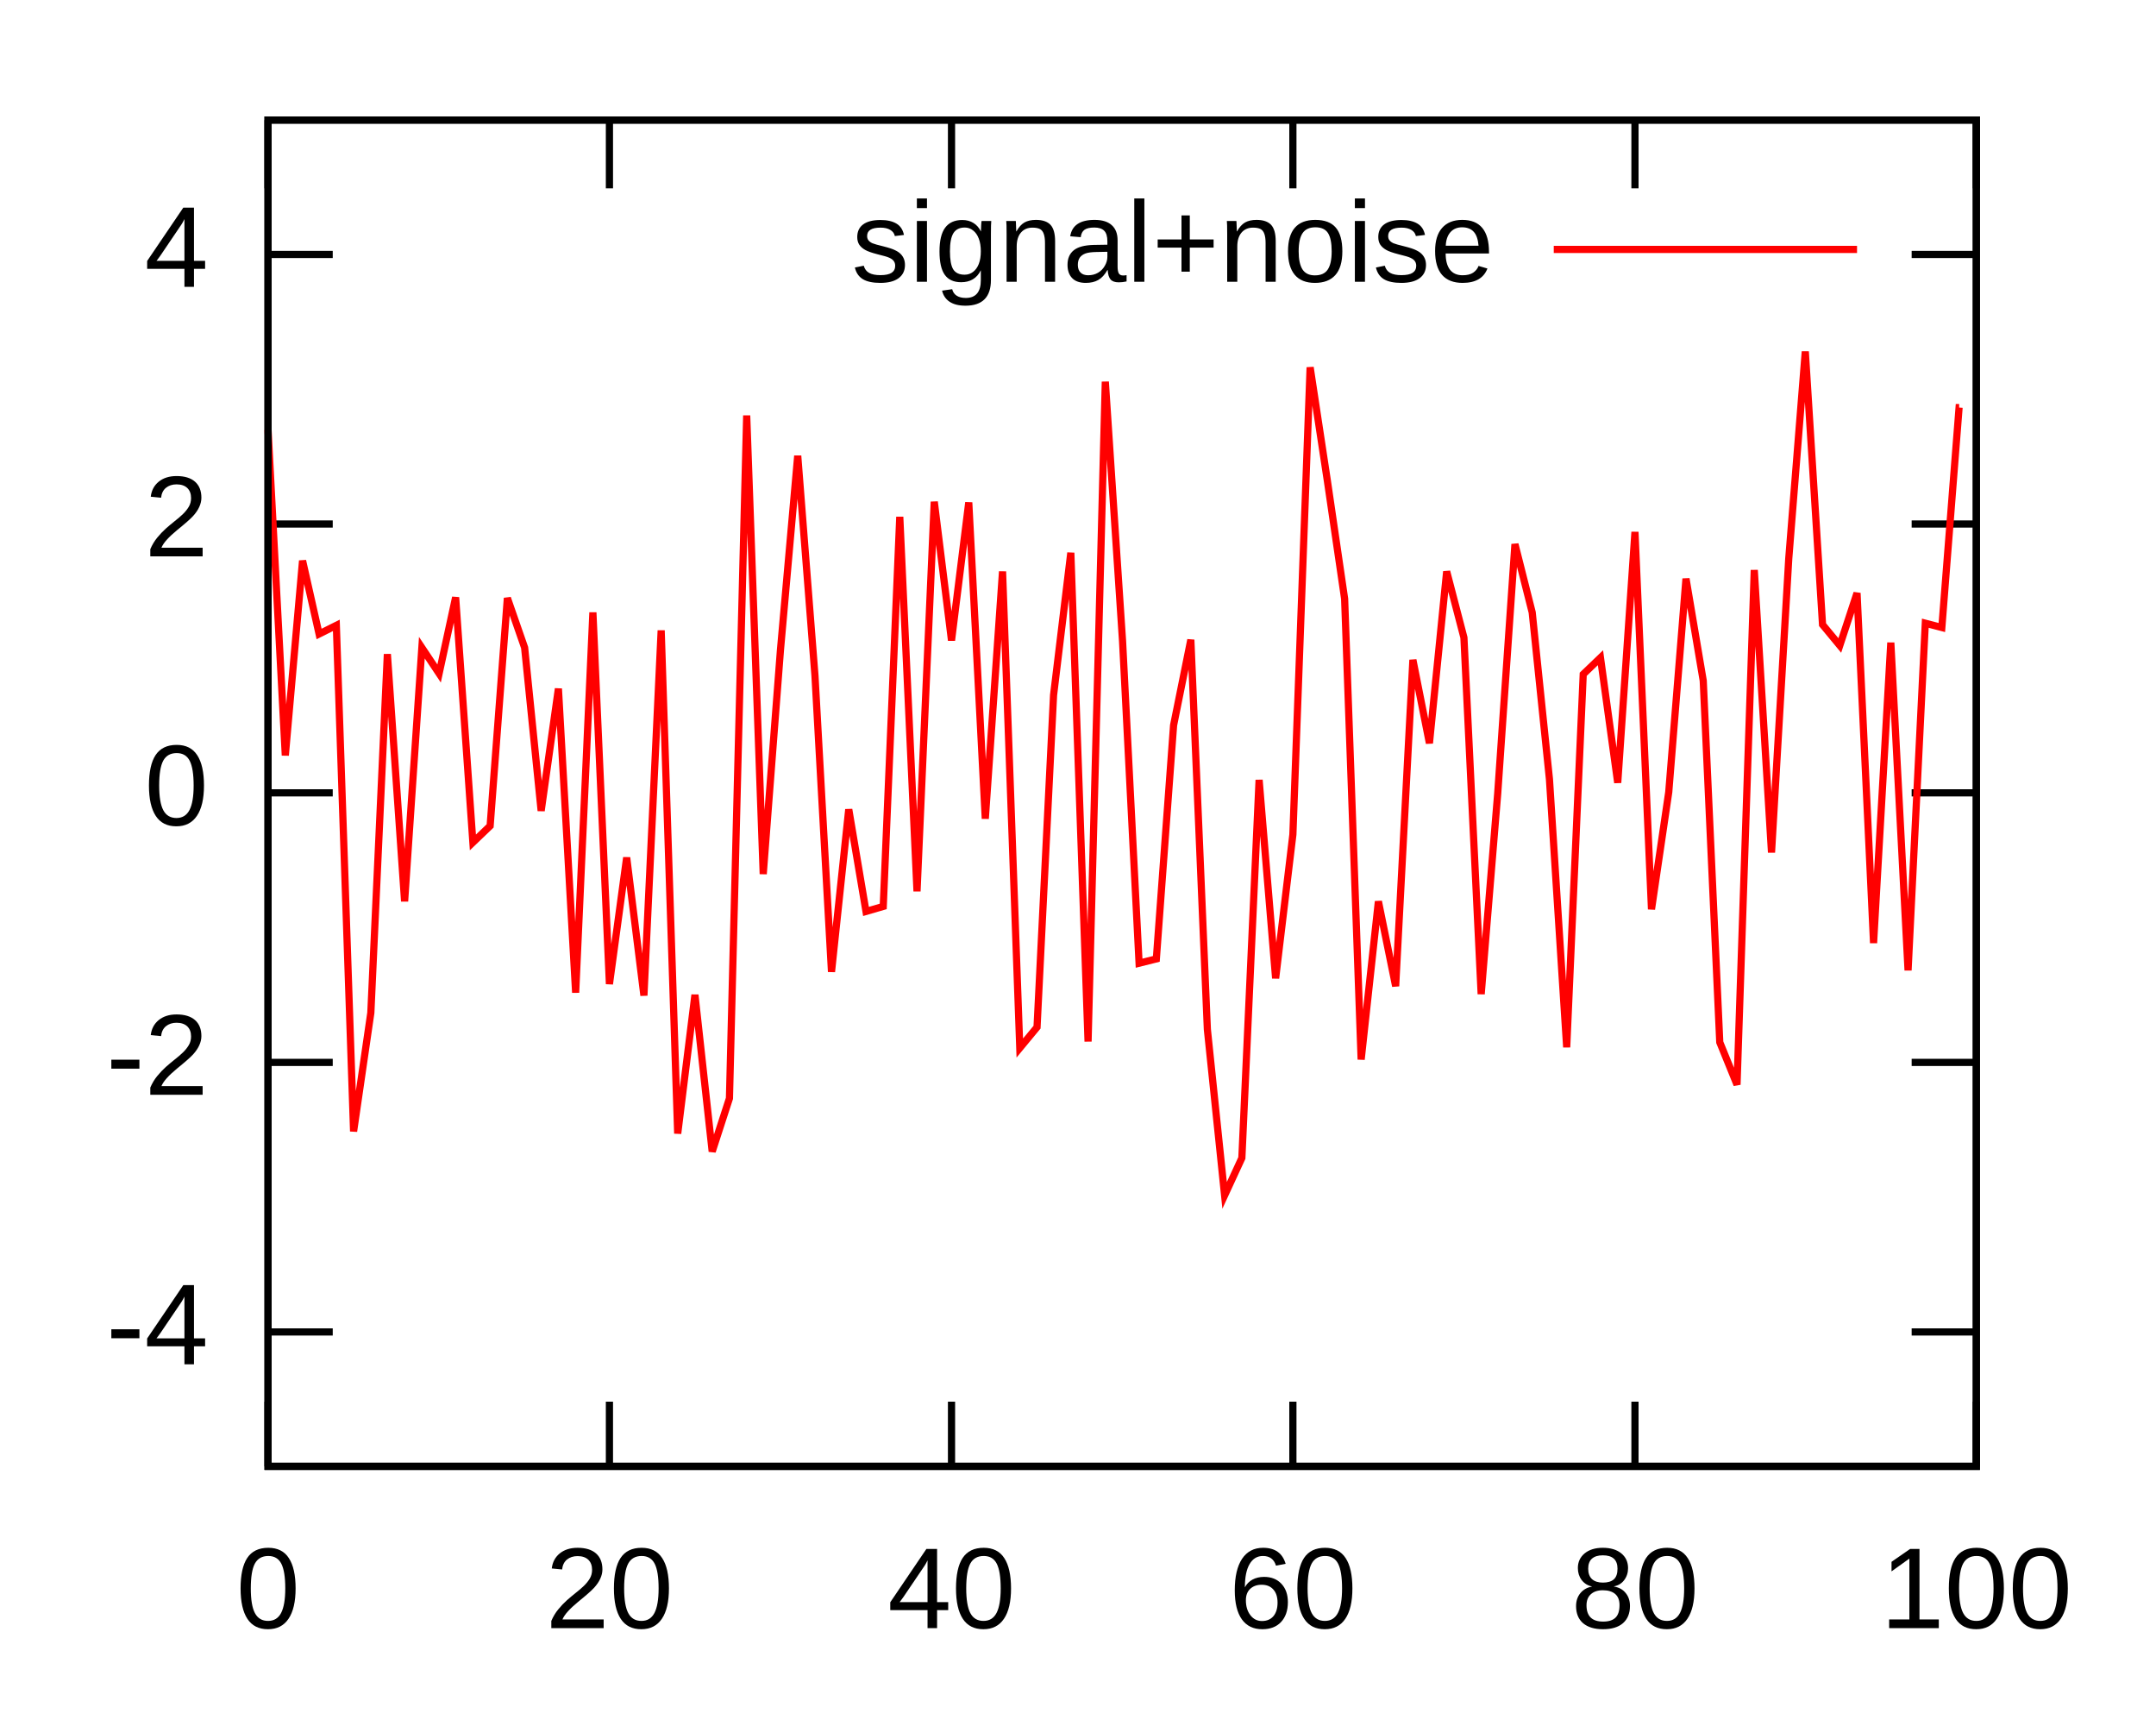
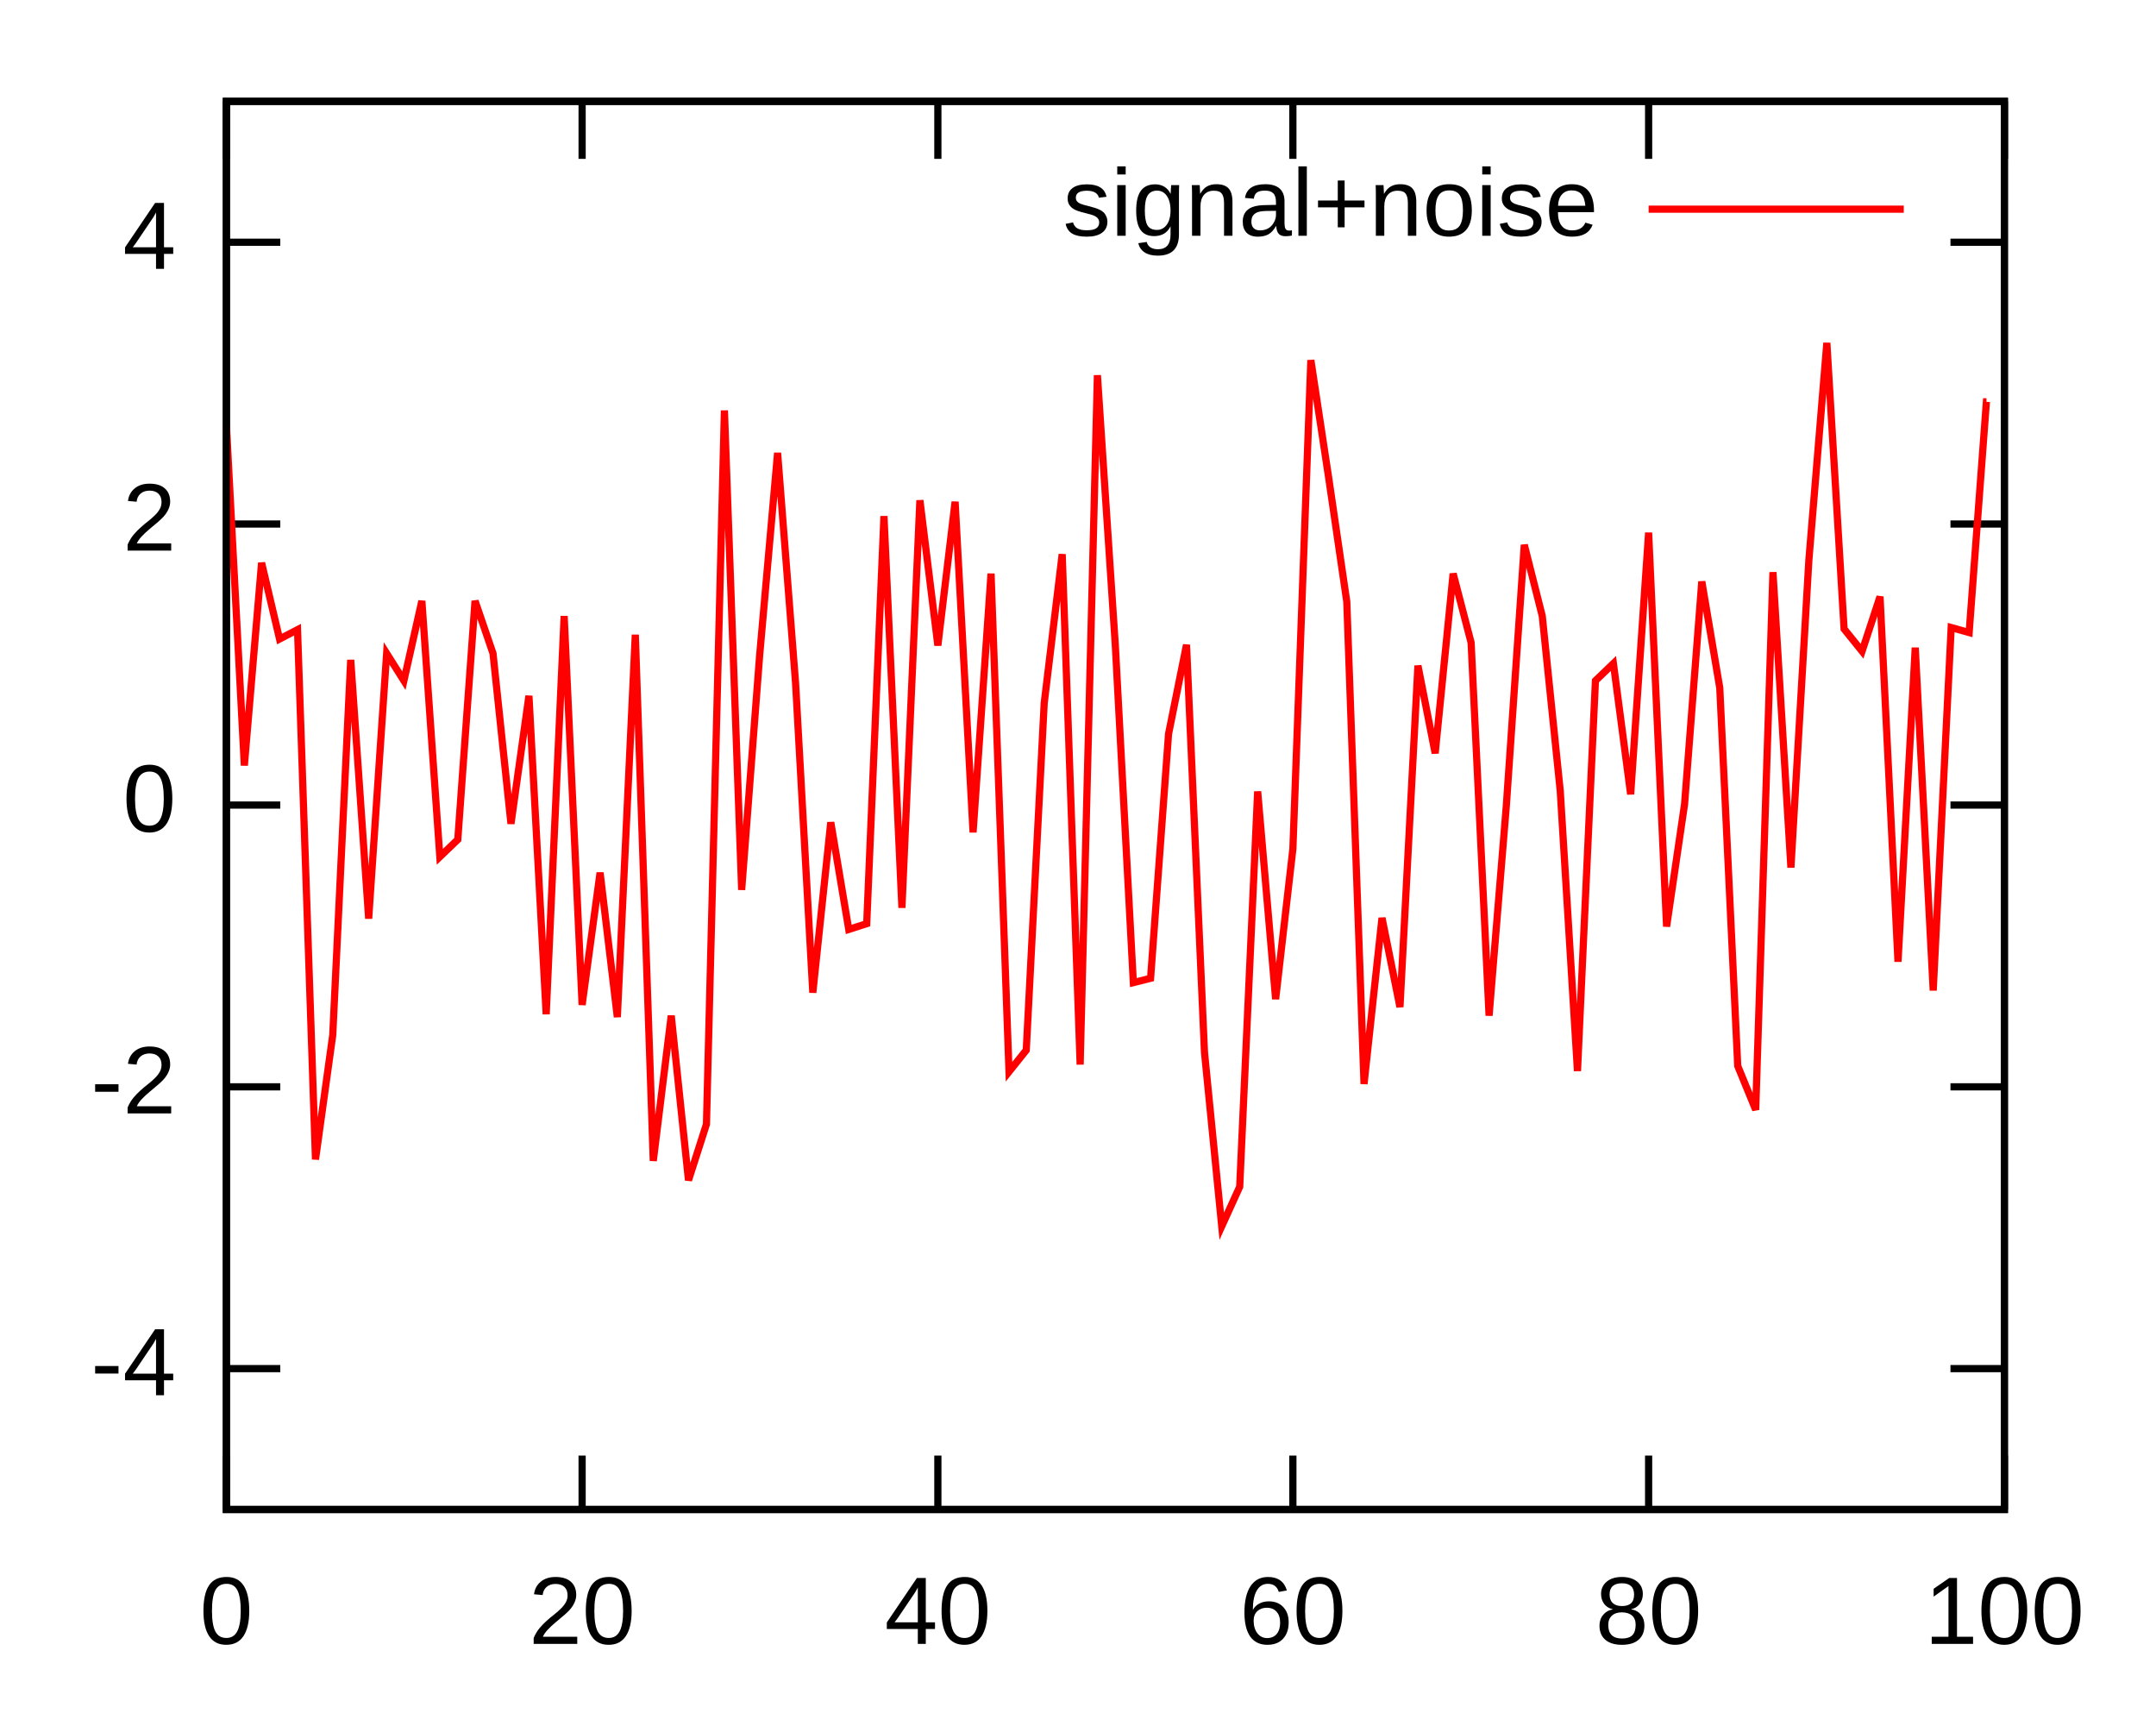
<svg xmlns="http://www.w3.org/2000/svg" xmlns:xlink="http://www.w3.org/1999/xlink" width="300" height="240" viewBox="0 0 300 240">
  <g id="gnuplot_canvas">
    <rect x="0" y="0" width="300" height="240" fill="none" />
    <defs>
      <circle id="gpDot" r="0.5" stroke-width="0.5" />
-       <path id="gpPt0" stroke-width="0.222" stroke="currentColor" d="M-1,0 h2 M0,-1 v2" />
-       <path id="gpPt1" stroke-width="0.222" stroke="currentColor" d="M-1,-1 L1,1 M1,-1 L-1,1" />
-       <path id="gpPt2" stroke-width="0.222" stroke="currentColor" d="M-1,0 L1,0 M0,-1 L0,1 M-1,-1 L1,1 M-1,1 L1,-1" />
-       <rect id="gpPt3" stroke-width="0.222" stroke="currentColor" x="-1" y="-1" width="2" height="2" />
-       <rect id="gpPt4" stroke-width="0.222" stroke="currentColor" fill="currentColor" x="-1" y="-1" width="2" height="2" />
-       <circle id="gpPt5" stroke-width="0.222" stroke="currentColor" cx="0" cy="0" r="1" />
+       <path id="gpPt0" stroke-width="0.267" stroke="currentColor" d="M-1,0 h2 M0,-1 v2" />
+       <path id="gpPt1" stroke-width="0.267" stroke="currentColor" d="M-1,-1 L1,1 M1,-1 L-1,1" />
+       <path id="gpPt2" stroke-width="0.267" stroke="currentColor" d="M-1,0 L1,0 M0,-1 L0,1 M-1,-1 L1,1 M-1,1 L1,-1" />
+       <rect id="gpPt3" stroke-width="0.267" stroke="currentColor" x="-1" y="-1" width="2" height="2" />
+       <rect id="gpPt4" stroke-width="0.267" stroke="currentColor" fill="currentColor" x="-1" y="-1" width="2" height="2" />
+       <circle id="gpPt5" stroke-width="0.267" stroke="currentColor" cx="0" cy="0" r="1" />
      <use xlink:href="#gpPt5" id="gpPt6" fill="currentColor" stroke="none" />
-       <path id="gpPt7" stroke-width="0.222" stroke="currentColor" d="M0,-1.33 L-1.33,0.67 L1.33,0.67 z" />
+       <path id="gpPt7" stroke-width="0.267" stroke="currentColor" d="M0,-1.33 L-1.33,0.67 L1.33,0.67 z" />
      <use xlink:href="#gpPt7" id="gpPt8" fill="currentColor" stroke="none" />
      <use xlink:href="#gpPt7" id="gpPt9" stroke="currentColor" transform="rotate(180)" />
      <use xlink:href="#gpPt9" id="gpPt10" fill="currentColor" stroke="none" />
      <use xlink:href="#gpPt3" id="gpPt11" stroke="currentColor" transform="rotate(45)" />
      <use xlink:href="#gpPt11" id="gpPt12" fill="currentColor" stroke="none" />
    </defs>
    <g style="fill:none; color:white; stroke:currentColor; stroke-width:1.00; stroke-linecap:butt; stroke-linejoin:miter">
</g>
    <g style="fill:none; color:black; stroke:currentColor; stroke-width:1.00; stroke-linecap:butt; stroke-linejoin:miter">
-       <path stroke="black" d="M37.3,185.3 L46.3,185.3 M275.0,185.3 L266.0,185.3  h0.01" />
-       <g transform="translate(29.0,189.8)" style="stroke:none; fill:black; font-family:Arial; font-size:12.00pt; text-anchor:end">
+       <path stroke="black" d="M31.5,190.4 L39.0,190.4 M278.9,190.4 L271.4,190.4  h0.01" />
+       <g transform="translate(24.5,194.1)" style="stroke:none; fill:black; font-family:Arial; font-size:10.00pt; text-anchor:end">
        <text>-4</text>
      </g>
-       <path stroke="black" d="M37.3,147.8 L46.3,147.8 M275.0,147.8 L266.0,147.8  h0.01" />
-       <g transform="translate(29.0,152.3)" style="stroke:none; fill:black; font-family:Arial; font-size:12.00pt; text-anchor:end">
+       <path stroke="black" d="M31.5,151.2 L39.0,151.2 M278.9,151.2 L271.4,151.2  h0.01" />
+       <g transform="translate(24.5,154.9)" style="stroke:none; fill:black; font-family:Arial; font-size:10.00pt; text-anchor:end">
        <text>-2</text>
      </g>
-       <path stroke="black" d="M37.3,110.3 L46.3,110.3 M275.0,110.3 L266.0,110.3  h0.01" />
-       <g transform="translate(29.0,114.8)" style="stroke:none; fill:black; font-family:Arial; font-size:12.00pt; text-anchor:end">
+       <path stroke="black" d="M31.5,112.0 L39.0,112.0 M278.9,112.0 L271.4,112.0  h0.01" />
+       <g transform="translate(24.5,115.7)" style="stroke:none; fill:black; font-family:Arial; font-size:10.00pt; text-anchor:end">
        <text> 0</text>
      </g>
-       <path stroke="black" d="M37.3,72.9 L46.3,72.9 M275.0,72.9 L266.0,72.9  h0.01" />
-       <g transform="translate(29.0,77.4)" style="stroke:none; fill:black; font-family:Arial; font-size:12.00pt; text-anchor:end">
+       <path stroke="black" d="M31.5,72.9 L39.0,72.9 M278.9,72.9 L271.4,72.9  h0.01" />
+       <g transform="translate(24.5,76.6)" style="stroke:none; fill:black; font-family:Arial; font-size:10.00pt; text-anchor:end">
        <text> 2</text>
      </g>
-       <path stroke="black" d="M37.3,35.4 L46.3,35.4 M275.0,35.4 L266.0,35.4  h0.01" />
-       <g transform="translate(29.0,39.9)" style="stroke:none; fill:black; font-family:Arial; font-size:12.00pt; text-anchor:end">
+       <path stroke="black" d="M31.5,33.7 L39.0,33.7 M278.9,33.7 L271.4,33.7  h0.01" />
+       <g transform="translate(24.5,37.4)" style="stroke:none; fill:black; font-family:Arial; font-size:10.00pt; text-anchor:end">
        <text> 4</text>
      </g>
-       <path stroke="black" d="M37.3,204.0 L37.3,195.0 M37.3,16.7 L37.3,25.7  h0.01" />
-       <g transform="translate(37.3,226.5)" style="stroke:none; fill:black; font-family:Arial; font-size:12.00pt; text-anchor:middle">
+       <path stroke="black" d="M31.5,210.0 L31.5,202.5 M31.5,14.1 L31.5,21.6  h0.01" />
+       <g transform="translate(31.5,228.7)" style="stroke:none; fill:black; font-family:Arial; font-size:10.00pt; text-anchor:middle">
        <text> 0</text>
      </g>
-       <path stroke="black" d="M84.8,204.0 L84.8,195.0 M84.8,16.7 L84.8,25.7  h0.01" />
-       <g transform="translate(84.8,226.5)" style="stroke:none; fill:black; font-family:Arial; font-size:12.00pt; text-anchor:middle">
+       <path stroke="black" d="M81.0,210.0 L81.0,202.5 M81.0,14.1 L81.0,21.6  h0.01" />
+       <g transform="translate(81.0,228.7)" style="stroke:none; fill:black; font-family:Arial; font-size:10.00pt; text-anchor:middle">
        <text> 20</text>
      </g>
-       <path stroke="black" d="M132.4,204.0 L132.4,195.0 M132.4,16.7 L132.4,25.7  h0.01" />
-       <g transform="translate(132.4,226.5)" style="stroke:none; fill:black; font-family:Arial; font-size:12.00pt; text-anchor:middle">
+       <path stroke="black" d="M130.5,210.0 L130.5,202.5 M130.5,14.1 L130.5,21.6  h0.01" />
+       <g transform="translate(130.5,228.7)" style="stroke:none; fill:black; font-family:Arial; font-size:10.00pt; text-anchor:middle">
        <text> 40</text>
      </g>
-       <path stroke="black" d="M179.9,204.0 L179.9,195.0 M179.9,16.7 L179.9,25.7  h0.01" />
-       <g transform="translate(179.9,226.5)" style="stroke:none; fill:black; font-family:Arial; font-size:12.00pt; text-anchor:middle">
+       <path stroke="black" d="M179.9,210.0 L179.9,202.5 M179.9,14.1 L179.9,21.6  h0.01" />
+       <g transform="translate(179.9,228.7)" style="stroke:none; fill:black; font-family:Arial; font-size:10.00pt; text-anchor:middle">
        <text> 60</text>
      </g>
-       <path stroke="black" d="M227.5,204.0 L227.5,195.0 M227.5,16.7 L227.5,25.7  h0.01" />
-       <g transform="translate(227.5,226.5)" style="stroke:none; fill:black; font-family:Arial; font-size:12.00pt; text-anchor:middle">
+       <path stroke="black" d="M229.4,210.0 L229.4,202.5 M229.4,14.1 L229.4,21.6  h0.01" />
+       <g transform="translate(229.4,228.7)" style="stroke:none; fill:black; font-family:Arial; font-size:10.00pt; text-anchor:middle">
        <text> 80</text>
      </g>
-       <path stroke="black" d="M275.0,204.0 L275.0,195.0 M275.0,16.7 L275.0,25.7  h0.01" />
-       <g transform="translate(275.0,226.5)" style="stroke:none; fill:black; font-family:Arial; font-size:12.00pt; text-anchor:middle">
+       <path stroke="black" d="M278.9,210.0 L278.9,202.5 M278.9,14.1 L278.9,21.6  h0.01" />
+       <g transform="translate(278.9,228.7)" style="stroke:none; fill:black; font-family:Arial; font-size:10.00pt; text-anchor:middle">
        <text> 100</text>
      </g>
-       <path stroke="black" d="M37.3,16.7 L37.3,204.0 L275.0,204.0 L275.0,16.7 L37.3,16.7 Z  h0.01" />
-       <g transform="translate(17.6,110.4) rotate(270)" style="stroke:none; fill:black; font-family:Arial; font-size:12.00pt; text-anchor:middle">
+       <path stroke="black" d="M31.5,14.1 L31.5,210.0 L278.9,210.0 L278.9,14.1 L31.5,14.1 Z  h0.01" />
+       <g transform="translate(14.7,112.1) rotate(270)" style="stroke:none; fill:black; font-family:Arial; font-size:10.00pt; text-anchor:middle">
        <text />
      </g>
-       <g transform="translate(156.1,30.2)" style="stroke:none; fill:black; font-family:Arial; font-size:12.00pt; text-anchor:middle">
+       <g transform="translate(155.2,25.3)" style="stroke:none; fill:black; font-family:Arial; font-size:10.00pt; text-anchor:middle">
        <text />
      </g>
    </g>
    <g id="gnuplot_plot_1">
      <g style="fill:none; color:red; stroke:currentColor; stroke-width:1.00; stroke-linecap:butt; stroke-linejoin:miter">
-         <g transform="translate(207.9,39.2)" style="stroke:none; fill:black; font-family:Arial; font-size:12.00pt; text-anchor:end">
+         <g transform="translate(222.4,32.8)" style="stroke:none; fill:black; font-family:Arial; font-size:10.00pt; text-anchor:end">
          <text>signal+noise </text>
        </g>
-         <path d="M216.2,34.7 L258.4,34.7 M37.3,59.8 L39.7,105.1 L42.1,78.0 L44.4,88.2 L46.8,87.0 L49.2,157.4    L51.6,140.9 L53.9,91.0 L56.3,125.4 L58.7,90.1 L61.1,93.7 L63.4,83.1 L65.8,117.2 L68.2,114.9    L70.6,83.2 L73.0,90.1 L75.3,112.8 L77.7,95.8 L80.1,138.1 L82.5,85.2 L84.8,136.9 L87.2,119.3    L89.6,138.5 L92.0,87.7 L94.3,157.7 L96.7,138.4 L99.1,160.2 L101.5,152.8 L103.9,57.8 L106.2,121.6    L108.6,90.4 L111.0,63.4 L113.4,94.0 L115.7,135.2 L118.1,112.6 L120.5,126.8 L122.9,126.1 L125.2,71.9    L127.6,124.0 L130.0,69.8 L132.4,89.1 L134.8,69.9 L137.1,113.9 L139.5,79.5 L141.9,145.8 L144.3,142.9    L146.6,96.7 L149.0,76.9 L151.4,144.9 L153.8,53.1 L156.2,89.2 L158.5,134.0 L160.9,133.4 L163.3,100.9    L165.7,89.0 L168.0,143.2 L170.4,166.3 L172.8,161.1 L175.2,108.5 L177.5,136.1 L179.9,116.1 L182.3,51.1    L184.7,66.9 L187.1,83.3 L189.4,147.4 L191.8,125.4 L194.2,137.2 L196.6,91.8 L198.9,103.4 L201.3,79.5    L203.7,88.7 L206.1,138.3 L208.4,110.4 L210.8,75.7 L213.2,85.2 L215.6,108.4 L218.0,145.7 L220.3,93.8    L222.7,91.5 L225.1,108.9 L227.5,74.0 L229.8,126.5 L232.2,110.2 L234.6,80.5 L237.0,94.7 L239.3,145.0    L241.7,150.9 L244.1,79.3 L246.5,118.6 L248.9,77.7 L251.2,48.9 L253.6,86.9 L256.0,89.8 L258.4,82.5    L260.7,131.2 L263.1,89.4 L265.5,135.0 L267.9,86.7 L270.2,87.3 L272.6,56.7  h0.01" />
+         <path d="M229.4,29.1 L264.9,29.1 M31.5,59.1 L34.0,106.5 L36.4,78.3 L38.9,88.9 L41.4,87.6 L43.9,161.3    L46.3,144.0 L48.8,91.8 L51.3,127.8 L53.8,90.9 L56.2,94.7 L58.7,83.6 L61.2,119.2 L63.7,116.8    L66.1,83.6 L68.6,90.9 L71.1,114.6 L73.6,96.8 L76.0,141.1 L78.5,85.7 L81.0,139.8 L83.5,121.4    L85.9,141.5 L88.4,88.3 L90.9,161.5 L93.4,141.3 L95.8,164.2 L98.3,156.4 L100.8,57.1 L103.2,123.8    L105.7,91.2 L108.2,63.0 L110.7,95.0 L113.1,138.1 L115.6,114.4 L118.1,129.3 L120.6,128.5 L123.0,71.8    L125.5,126.3 L128.0,69.6 L130.5,89.8 L132.9,69.8 L135.4,115.8 L137.9,79.8 L140.4,149.1 L142.8,146.1    L145.3,97.8 L147.8,77.1 L150.3,148.1 L152.7,52.2 L155.2,89.9 L157.7,136.7 L160.1,136.1 L162.6,102.1    L165.1,89.7 L167.6,146.4 L170.0,170.6 L172.5,165.1 L175.0,110.1 L177.5,139.0 L179.9,118.1 L182.4,50.1    L184.9,66.6 L187.4,83.7 L189.8,150.8 L192.3,127.7 L194.8,140.1 L197.3,92.6 L199.7,104.8 L202.2,79.8    L204.7,89.4 L207.2,141.3 L209.6,112.1 L212.1,75.8 L214.6,85.7 L217.1,110.0 L219.5,149.0 L222.0,94.7    L224.5,92.3 L226.9,110.5 L229.4,74.1 L231.9,128.9 L234.4,111.9 L236.8,80.9 L239.3,95.7 L241.8,148.3    L244.3,154.4 L246.7,79.6 L249.2,120.7 L251.7,77.9 L254.2,47.7 L256.6,87.5 L259.1,90.6 L261.6,83.0    L264.1,133.8 L266.5,90.1 L269.0,137.8 L271.5,87.3 L274.0,88.0 L276.4,55.9  h0.01" />
      </g>
    </g>
    <g style="fill:none; color:black; stroke:currentColor; stroke-width:1.00; stroke-linecap:butt; stroke-linejoin:miter">
-       <path stroke="black" d="M37.3,16.7 L37.3,204.0 L275.0,204.0 L275.0,16.7 L37.3,16.7 Z  h0.01" />
+       <path stroke="black" d="M31.5,14.1 L31.5,210.0 L278.9,210.0 L278.9,14.1 L31.5,14.1 Z  h0.01" />
    </g>
  </g>
</svg>
